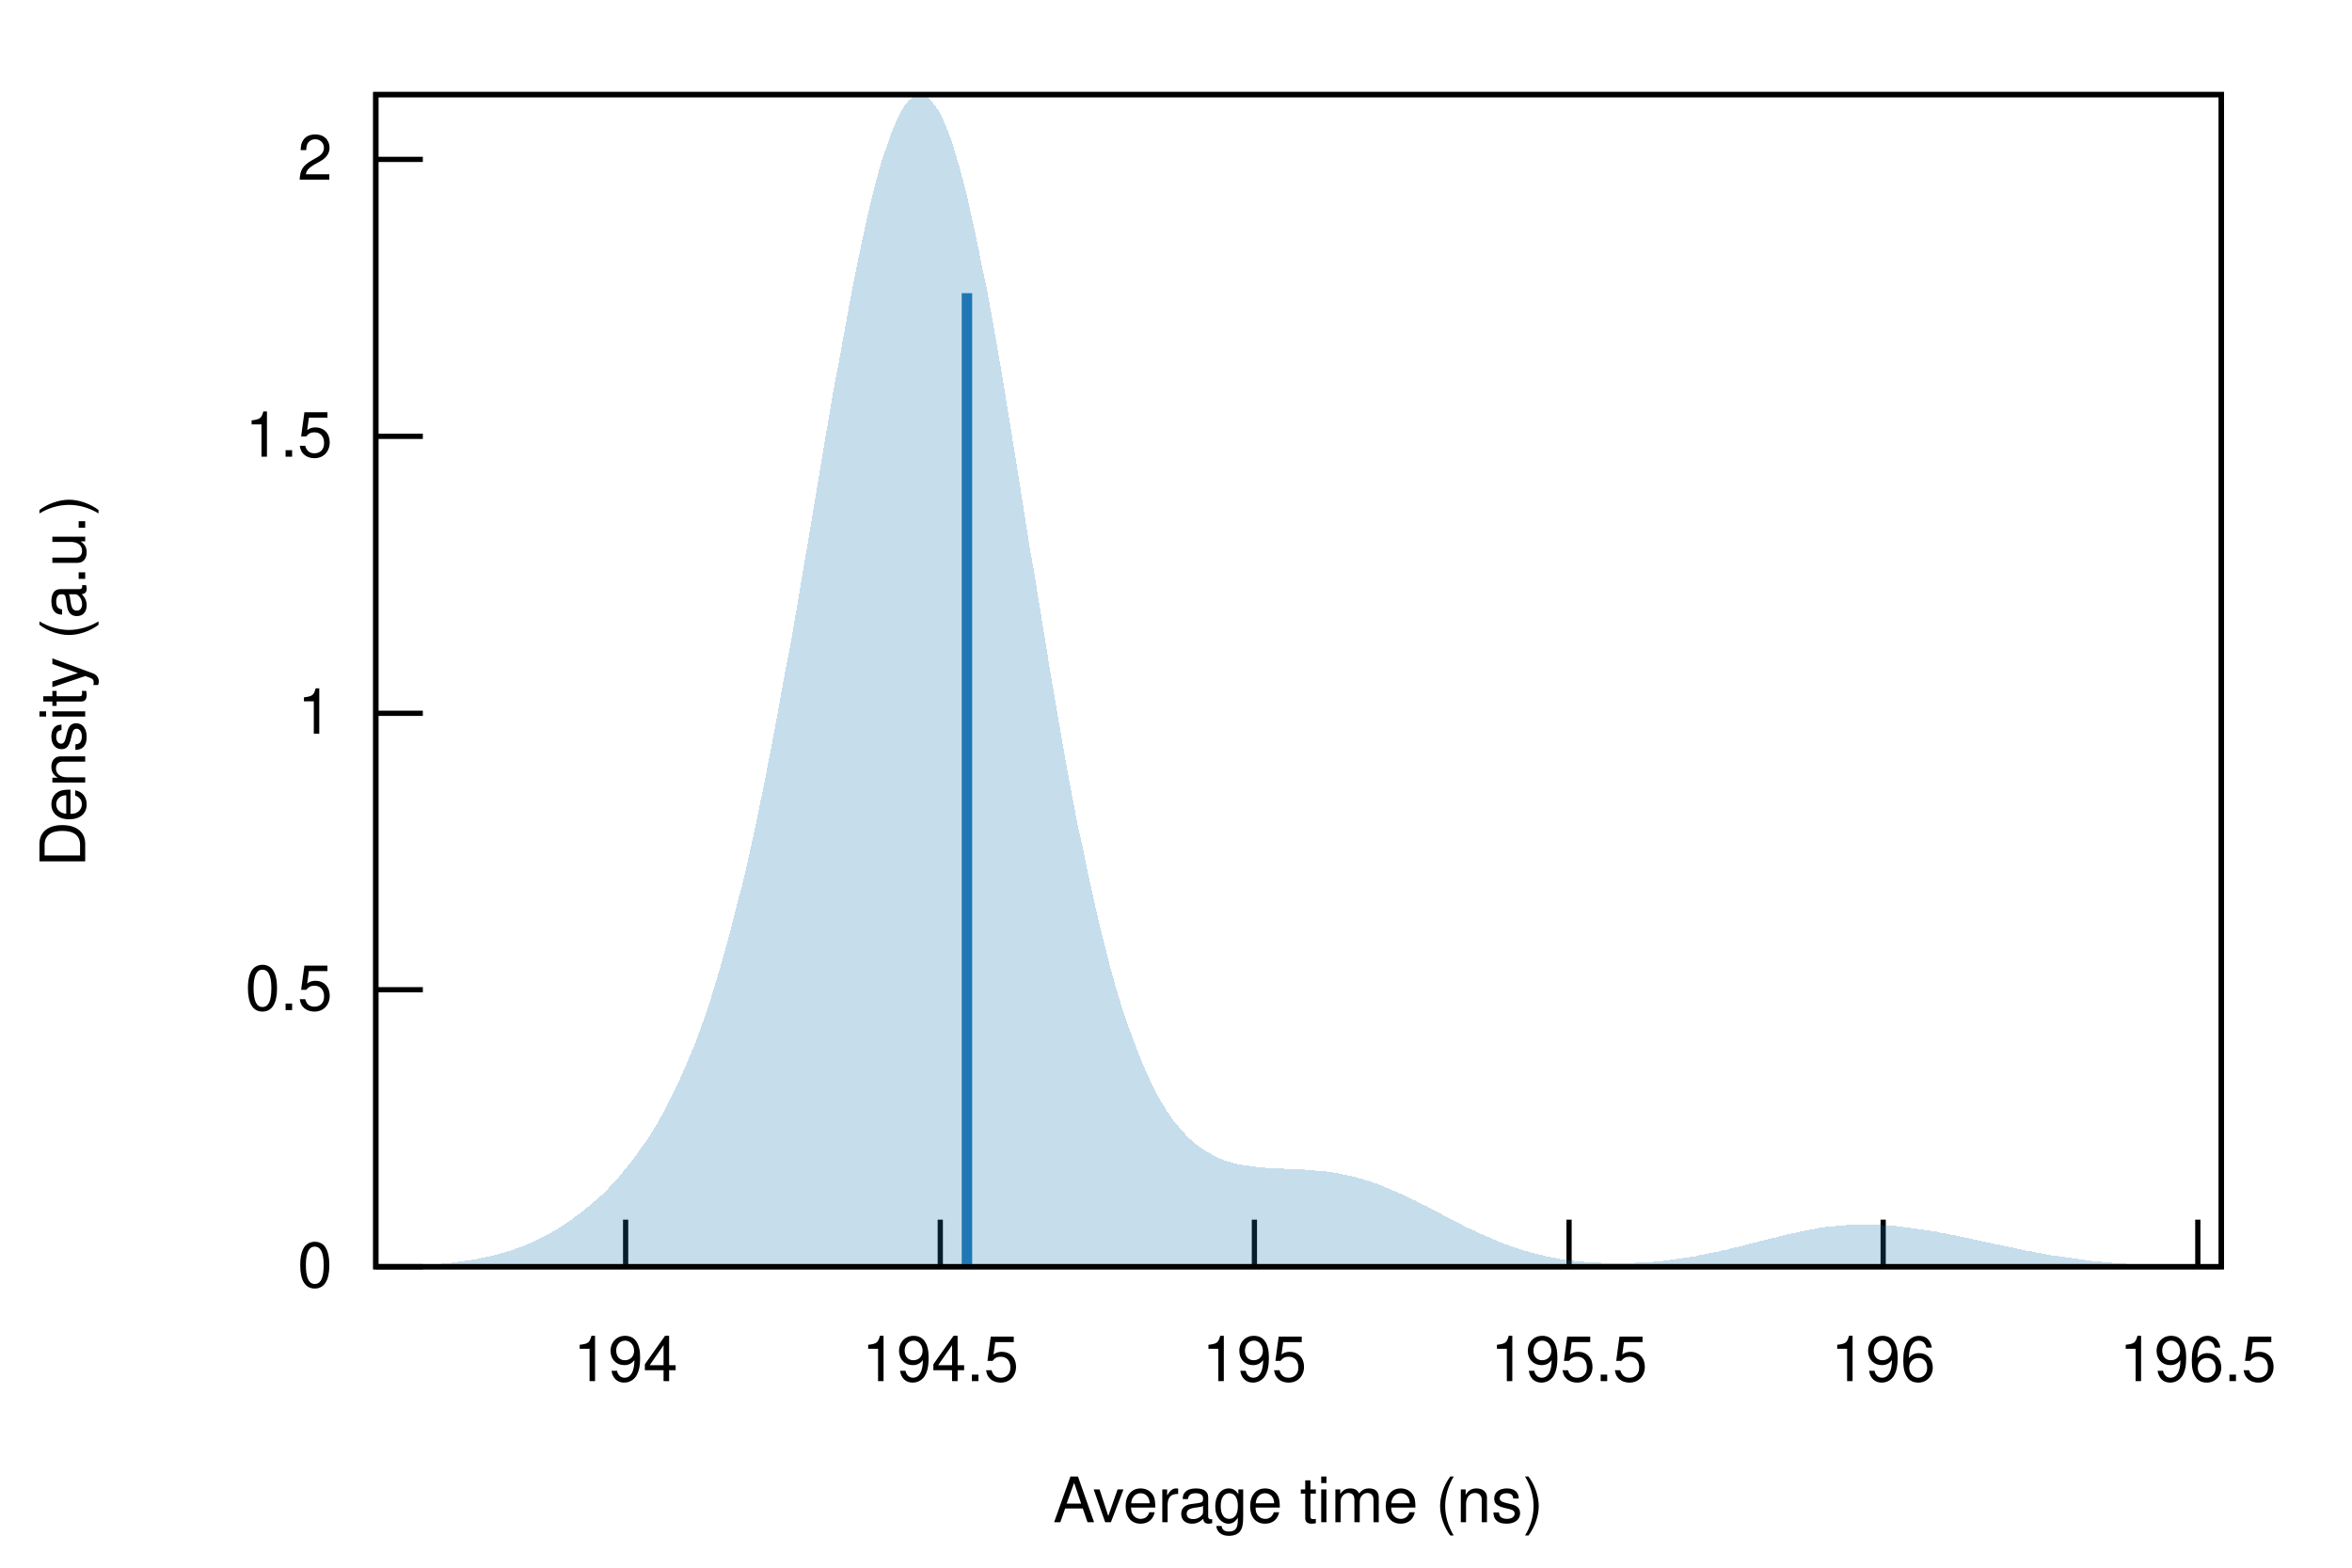
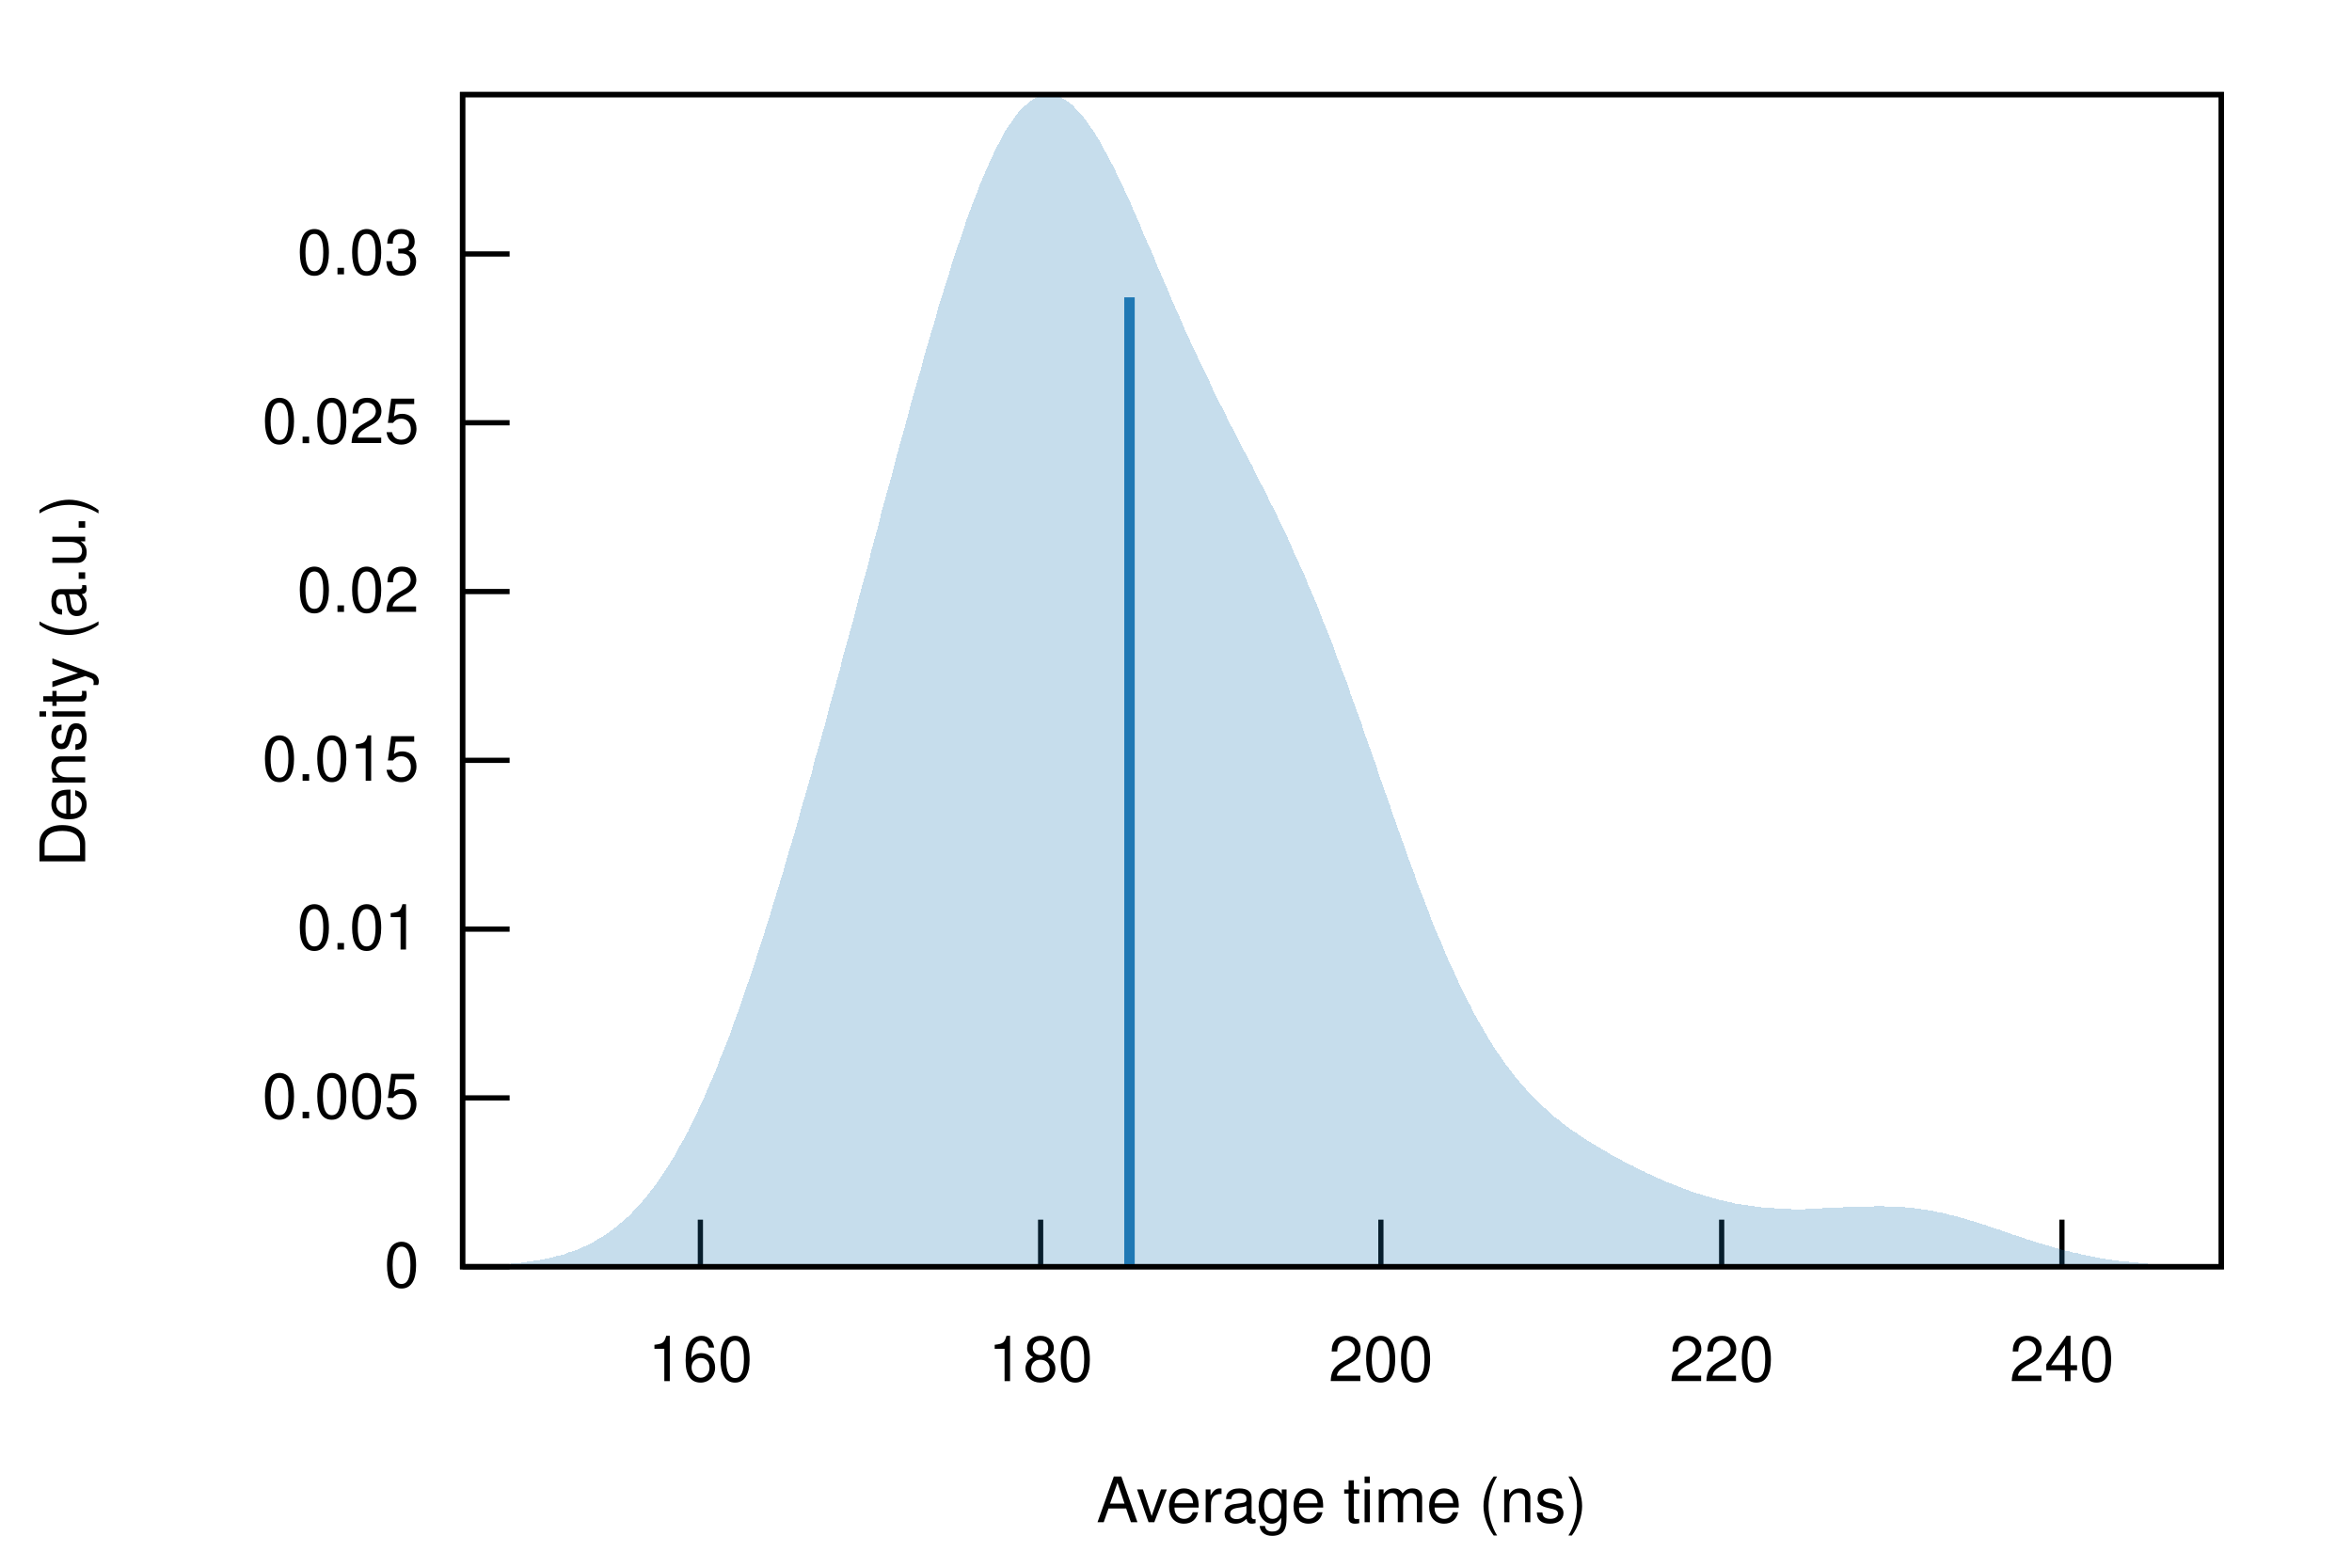
<svg xmlns="http://www.w3.org/2000/svg" xmlns:xlink="http://www.w3.org/1999/xlink" viewBox="0 0 450 300">
  <g id="gnuplot_canvas">
    <rect x="0" y="0" width="450" height="300" fill="none" />
    <defs>
      <circle id="gpDot" r="0.5" stroke-width="0.5" />
      <path id="gpPt0" stroke-width="0.222" stroke="currentColor" d="M-1,0 h2 M0,-1 v2" />
      <path id="gpPt1" stroke-width="0.222" stroke="currentColor" d="M-1,-1 L1,1 M1,-1 L-1,1" />
      <path id="gpPt2" stroke-width="0.222" stroke="currentColor" d="M-1,0 L1,0 M0,-1 L0,1 M-1,-1 L1,1 M-1,1 L1,-1" />
      <rect id="gpPt3" stroke-width="0.222" stroke="currentColor" x="-1" y="-1" width="2" height="2" />
      <rect id="gpPt4" stroke-width="0.222" stroke="currentColor" fill="currentColor" x="-1" y="-1" width="2" height="2" />
      <circle id="gpPt5" stroke-width="0.222" stroke="currentColor" cx="0" cy="0" r="1" />
      <use xlink:href="#gpPt5" id="gpPt6" fill="currentColor" stroke="none" />
      <path id="gpPt7" stroke-width="0.222" stroke="currentColor" d="M0,-1.33 L-1.33,0.67 L1.33,0.67 z" />
      <use xlink:href="#gpPt7" id="gpPt8" fill="currentColor" stroke="none" />
      <use xlink:href="#gpPt7" id="gpPt9" stroke="currentColor" transform="rotate(180)" />
      <use xlink:href="#gpPt9" id="gpPt10" fill="currentColor" stroke="none" />
      <use xlink:href="#gpPt3" id="gpPt11" stroke="currentColor" transform="rotate(45)" />
      <use xlink:href="#gpPt11" id="gpPt12" fill="currentColor" stroke="none" />
      <path id="gpPt13" stroke-width="0.222" stroke="currentColor" d="M0,1.330 L1.265,0.411 L0.782,-1.067 L-0.782,-1.076 L-1.265,0.411 z" />
      <use xlink:href="#gpPt13" id="gpPt14" fill="currentColor" stroke="none" />
      <filter id="textbox" filterUnits="objectBoundingBox" x="0" y="0" height="1" width="1">
        <feFlood flood-color="white" flood-opacity="1" result="bgnd" />
        <feComposite in="SourceGraphic" in2="bgnd" operator="atop" />
      </filter>
      <filter id="greybox" filterUnits="objectBoundingBox" x="0" y="0" height="1" width="1">
        <feFlood flood-color="lightgrey" flood-opacity="1" result="grey" />
        <feComposite in="SourceGraphic" in2="grey" operator="atop" />
      </filter>
    </defs>
    <g fill="none" color="white" stroke="currentColor" stroke-width="1.00" stroke-linecap="butt" stroke-linejoin="miter">
</g>
    <g fill="none" color="black" stroke="currentColor" stroke-width="1.00" stroke-linecap="butt" stroke-linejoin="miter">
-       <path stroke="black" d="M71.9,242.4 L80.9,242.4  " />
-       <g transform="translate(63.6,246.3)" stroke="none" fill="black" font-family="Helvetica" font-size="12.00" text-anchor="end">
+       <path stroke="black" d="M88.5,242.4 L97.5,242.4  " />
+       <g transform="translate(80.2,246.3)" stroke="none" fill="black" font-family="Helvetica" font-size="12.00" text-anchor="end">
        <text>
          <tspan font-family="Helvetica"> 0</tspan>
        </text>
      </g>
    </g>
    <g fill="none" color="black" stroke="currentColor" stroke-width="1.00" stroke-linecap="butt" stroke-linejoin="miter">
-       <path stroke="black" d="M71.9,189.4 L80.9,189.4  " />
-       <g transform="translate(63.6,193.3)" stroke="none" fill="black" font-family="Helvetica" font-size="12.00" text-anchor="end">
+       <path stroke="black" d="M88.5,210.1 L97.5,210.1  " />
+       <g transform="translate(80.2,214.0)" stroke="none" fill="black" font-family="Helvetica" font-size="12.00" text-anchor="end">
        <text>
-           <tspan font-family="Helvetica"> 0.5</tspan>
+           <tspan font-family="Helvetica"> 0.005</tspan>
        </text>
      </g>
    </g>
    <g fill="none" color="black" stroke="currentColor" stroke-width="1.00" stroke-linecap="butt" stroke-linejoin="miter">
-       <path stroke="black" d="M71.9,136.5 L80.9,136.5  " />
-       <g transform="translate(63.6,140.4)" stroke="none" fill="black" font-family="Helvetica" font-size="12.00" text-anchor="end">
+       <path stroke="black" d="M88.5,177.8 L97.5,177.8  " />
+       <g transform="translate(80.2,181.7)" stroke="none" fill="black" font-family="Helvetica" font-size="12.00" text-anchor="end">
        <text>
-           <tspan font-family="Helvetica"> 1</tspan>
+           <tspan font-family="Helvetica"> 0.01</tspan>
        </text>
      </g>
    </g>
    <g fill="none" color="black" stroke="currentColor" stroke-width="1.00" stroke-linecap="butt" stroke-linejoin="miter">
-       <path stroke="black" d="M71.9,83.5 L80.9,83.5  " />
-       <g transform="translate(63.6,87.4)" stroke="none" fill="black" font-family="Helvetica" font-size="12.00" text-anchor="end">
+       <path stroke="black" d="M88.5,145.5 L97.5,145.5  " />
+       <g transform="translate(80.2,149.4)" stroke="none" fill="black" font-family="Helvetica" font-size="12.00" text-anchor="end">
        <text>
-           <tspan font-family="Helvetica"> 1.5</tspan>
+           <tspan font-family="Helvetica"> 0.015</tspan>
        </text>
      </g>
    </g>
    <g fill="none" color="black" stroke="currentColor" stroke-width="1.00" stroke-linecap="butt" stroke-linejoin="miter">
-       <path stroke="black" d="M71.9,30.5 L80.9,30.5  " />
-       <g transform="translate(63.6,34.4)" stroke="none" fill="black" font-family="Helvetica" font-size="12.00" text-anchor="end">
+       <path stroke="black" d="M88.5,113.2 L97.5,113.2  " />
+       <g transform="translate(80.2,117.1)" stroke="none" fill="black" font-family="Helvetica" font-size="12.00" text-anchor="end">
        <text>
-           <tspan font-family="Helvetica"> 2</tspan>
+           <tspan font-family="Helvetica"> 0.02</tspan>
        </text>
      </g>
    </g>
    <g fill="none" color="black" stroke="currentColor" stroke-width="1.00" stroke-linecap="butt" stroke-linejoin="miter">
-       <path stroke="black" d="M119.7,242.4 L119.7,233.4  " />
-       <g transform="translate(119.7,264.3)" stroke="none" fill="black" font-family="Helvetica" font-size="12.00" text-anchor="middle">
+       <path stroke="black" d="M88.5,80.9 L97.5,80.9  " />
+       <g transform="translate(80.2,84.8)" stroke="none" fill="black" font-family="Helvetica" font-size="12.00" text-anchor="end">
        <text>
-           <tspan font-family="Helvetica"> 194</tspan>
+           <tspan font-family="Helvetica"> 0.025</tspan>
        </text>
      </g>
    </g>
    <g fill="none" color="black" stroke="currentColor" stroke-width="1.00" stroke-linecap="butt" stroke-linejoin="miter">
-       <path stroke="black" d="M179.9,242.4 L179.9,233.4  " />
-       <g transform="translate(179.9,264.3)" stroke="none" fill="black" font-family="Helvetica" font-size="12.00" text-anchor="middle">
+       <path stroke="black" d="M88.5,48.6 L97.5,48.6  " />
+       <g transform="translate(80.2,52.5)" stroke="none" fill="black" font-family="Helvetica" font-size="12.00" text-anchor="end">
        <text>
-           <tspan font-family="Helvetica"> 194.5</tspan>
+           <tspan font-family="Helvetica"> 0.03</tspan>
        </text>
      </g>
    </g>
    <g fill="none" color="black" stroke="currentColor" stroke-width="1.00" stroke-linecap="butt" stroke-linejoin="miter">
-       <path stroke="black" d="M240.0,242.4 L240.0,233.4  " />
-       <g transform="translate(240.0,264.3)" stroke="none" fill="black" font-family="Helvetica" font-size="12.00" text-anchor="middle">
+       <path stroke="black" d="M134.0,242.4 L134.0,233.4  " />
+       <g transform="translate(134.0,264.3)" stroke="none" fill="black" font-family="Helvetica" font-size="12.00" text-anchor="middle">
        <text>
-           <tspan font-family="Helvetica"> 195</tspan>
+           <tspan font-family="Helvetica"> 160</tspan>
        </text>
      </g>
    </g>
    <g fill="none" color="black" stroke="currentColor" stroke-width="1.00" stroke-linecap="butt" stroke-linejoin="miter">
-       <path stroke="black" d="M300.2,242.4 L300.2,233.4  " />
-       <g transform="translate(300.2,264.3)" stroke="none" fill="black" font-family="Helvetica" font-size="12.00" text-anchor="middle">
+       <path stroke="black" d="M199.1,242.4 L199.1,233.4  " />
+       <g transform="translate(199.1,264.3)" stroke="none" fill="black" font-family="Helvetica" font-size="12.00" text-anchor="middle">
        <text>
-           <tspan font-family="Helvetica"> 195.5</tspan>
+           <tspan font-family="Helvetica"> 180</tspan>
        </text>
      </g>
    </g>
    <g fill="none" color="black" stroke="currentColor" stroke-width="1.00" stroke-linecap="butt" stroke-linejoin="miter">
-       <path stroke="black" d="M360.3,242.4 L360.3,233.4  " />
-       <g transform="translate(360.3,264.3)" stroke="none" fill="black" font-family="Helvetica" font-size="12.00" text-anchor="middle">
+       <path stroke="black" d="M264.2,242.4 L264.2,233.4  " />
+       <g transform="translate(264.2,264.3)" stroke="none" fill="black" font-family="Helvetica" font-size="12.00" text-anchor="middle">
        <text>
-           <tspan font-family="Helvetica"> 196</tspan>
+           <tspan font-family="Helvetica"> 200</tspan>
        </text>
      </g>
    </g>
    <g fill="none" color="black" stroke="currentColor" stroke-width="1.00" stroke-linecap="butt" stroke-linejoin="miter">
-       <path stroke="black" d="M420.5,242.4 L420.5,233.4  " />
-       <g transform="translate(420.5,264.3)" stroke="none" fill="black" font-family="Helvetica" font-size="12.00" text-anchor="middle">
+       <path stroke="black" d="M329.4,242.4 L329.4,233.4  " />
+       <g transform="translate(329.4,264.3)" stroke="none" fill="black" font-family="Helvetica" font-size="12.00" text-anchor="middle">
        <text>
-           <tspan font-family="Helvetica"> 196.5</tspan>
+           <tspan font-family="Helvetica"> 220</tspan>
+         </text>
+       </g>
+     </g>
+     <g fill="none" color="black" stroke="currentColor" stroke-width="1.00" stroke-linecap="butt" stroke-linejoin="miter">
+       <path stroke="black" d="M394.5,242.4 L394.5,233.4  " />
+       <g transform="translate(394.5,264.3)" stroke="none" fill="black" font-family="Helvetica" font-size="12.00" text-anchor="middle">
+         <text>
+           <tspan font-family="Helvetica"> 240</tspan>
        </text>
      </g>
    </g>
    <g fill="none" color="black" stroke="currentColor" stroke-width="1.00" stroke-linecap="butt" stroke-linejoin="miter">
</g>
    <g fill="none" color="black" stroke="currentColor" stroke-width="1.00" stroke-linecap="butt" stroke-linejoin="miter">
-       <path stroke="black" d="M71.9,18.1 L71.9,242.4 L425.0,242.4 L425.0,18.1 L71.9,18.1 Z  " />
+       <path stroke="black" d="M88.5,18.1 L88.5,242.4 L425.0,242.4 L425.0,18.1 L88.5,18.1 Z  " />
    </g>
    <g fill="none" color="black" stroke="currentColor" stroke-width="1.00" stroke-linecap="butt" stroke-linejoin="miter">
      <g transform="translate(16.3,130.3) rotate(270)" stroke="none" fill="black" font-family="Helvetica" font-size="12.00" text-anchor="middle">
        <text>
          <tspan font-family="Helvetica">Density (a.u.)</tspan>
        </text>
      </g>
    </g>
    <g fill="none" color="black" stroke="currentColor" stroke-width="1.00" stroke-linecap="butt" stroke-linejoin="miter">
-       <g transform="translate(248.4,291.3)" stroke="none" fill="black" font-family="Helvetica" font-size="12.00" text-anchor="middle">
+       <g transform="translate(256.7,291.3)" stroke="none" fill="black" font-family="Helvetica" font-size="12.00" text-anchor="middle">
        <text>
          <tspan font-family="Helvetica">Average time (ns)</tspan>
        </text>
      </g>
    </g>
    <g fill="none" color="black" stroke="currentColor" stroke-width="1.00" stroke-linecap="butt" stroke-linejoin="miter">
</g>
    <g id="gnuplot_plot_1">
      <g fill="none" color="black" stroke="currentColor" stroke-width="1.00" stroke-linecap="butt" stroke-linejoin="miter">
        <g stroke="none" shape-rendering="crispEdges">
-           <polygon fill="rgb( 31, 120, 180)" fill-opacity="0.25" points="71.9,242.3 72.6,242.3 73.3,242.3 74.0,242.3 74.7,242.3 75.4,242.3 76.1,242.2 76.9,242.2 77.6,242.2 78.3,242.2 79.0,242.1 79.7,242.1 80.4,242.1 81.1,242.0 81.8,242.0 82.5,242.0 83.2,241.9 83.9,241.9 84.6,241.8 85.3,241.7 86.1,241.7 86.8,241.6 87.5,241.5 88.2,241.4 88.9,241.3 89.6,241.2 90.3,241.1 91.0,241.0 91.7,240.8 92.4,240.7 93.1,240.5 93.8,240.4 94.5,240.2 95.3,240.0 96.0,239.8 96.7,239.6 97.4,239.4 98.1,239.2 98.8,238.9 99.5,238.7 100.2,238.4 100.9,238.1 101.6,237.8 102.3,237.5 103.0,237.1 103.7,236.8 104.5,236.4 105.2,236.0 105.9,235.6 106.6,235.2 107.3,234.8 108.0,234.3 108.7,233.8 109.4,233.4 110.1,232.8 110.8,232.3 111.5,231.8 112.2,231.2 112.9,230.6 113.6,230.0 114.4,229.3 115.1,228.7 115.8,228.0 116.5,227.3 117.2,226.5 117.9,225.8 118.6,225.0 119.3,224.1 120.0,223.3 120.7,222.4 121.4,221.5 122.1,220.5 122.8,219.5 123.6,218.4 124.3,217.4 125.0,216.2 125.7,215.1 126.4,213.8 127.1,212.6 127.8,211.2 128.5,209.8 129.2,208.4 129.9,206.9 130.6,205.3 131.3,203.7 132.0,202.0 132.8,200.2 133.5,198.3 134.2,196.4 134.9,194.4 135.6,192.3 136.3,190.1 137.0,187.8 137.7,185.5 138.4,183.0 139.1,180.5 139.8,177.9 140.5,175.1 141.2,172.3 142.0,169.4 142.7,166.4 143.4,163.3 144.1,160.1 144.8,156.8 145.5,153.4 146.2,150.0 146.9,146.4 147.6,142.8 148.3,139.1 149.0,135.3 149.7,131.4 150.4,127.5 151.2,123.5 151.9,119.5 152.6,115.4 153.3,111.3 154.0,107.1 154.7,103.0 155.4,98.8 156.1,94.6 156.8,90.4 157.5,86.2 158.2,82.1 158.9,78.0 159.6,73.9 160.4,69.9 161.1,65.9 161.8,62.1 162.5,58.3 163.2,54.6 163.9,51.1 164.6,47.7 165.3,44.4 166.0,41.2 166.7,38.3 167.4,35.5 168.1,32.8 168.8,30.4 169.6,28.2 170.3,26.1 171.0,24.3 171.7,22.7 172.4,21.3 173.1,20.2 173.8,19.3 174.5,18.7 175.2,18.3 175.9,18.1 176.6,18.2 177.3,18.5 178.0,19.1 178.7,20.0 179.5,21.0 180.2,22.4 180.9,23.9 181.6,25.7 182.3,27.7 183.0,30.0 183.7,32.4 184.4,35.1 185.1,37.9 185.8,41.0 186.5,44.2 187.2,47.5 187.9,51.1 188.7,54.7 189.4,58.5 190.1,62.4 190.8,66.4 191.5,70.5 192.2,74.7 192.9,79.0 193.6,83.3 194.3,87.6 195.0,92.0 195.7,96.4 196.4,100.9 197.1,105.3 197.9,109.7 198.6,114.1 199.3,118.4 200.0,122.7 200.7,127.0 201.4,131.2 202.1,135.3 202.8,139.4 203.5,143.4 204.2,147.3 204.9,151.1 205.6,154.8 206.3,158.4 207.1,161.9 207.8,165.4 208.5,168.7 209.2,171.8 209.9,174.9 210.6,177.9 211.3,180.7 212.0,183.5 212.7,186.1 213.4,188.6 214.1,191.0 214.8,193.2 215.5,195.4 216.3,197.5 217.0,199.4 217.7,201.3 218.4,203.0 219.1,204.7 219.8,206.2 220.5,207.7 221.2,209.1 221.9,210.4 222.6,211.5 223.3,212.7 224.0,213.7 224.7,214.7 225.5,215.6 226.2,216.4 226.9,217.2 227.6,217.9 228.3,218.5 229.0,219.1 229.7,219.6 230.4,220.1 231.1,220.5 231.8,220.9 232.5,221.3 233.2,221.6 233.9,221.9 234.7,222.2 235.4,222.4 236.1,222.6 236.8,222.8 237.5,222.9 238.2,223.0 238.9,223.1 239.6,223.2 240.3,223.3 241.0,223.4 241.7,223.4 242.4,223.5 243.1,223.5 243.9,223.6 244.6,223.6 245.3,223.6 246.0,223.7 246.7,223.7 247.4,223.7 248.1,223.8 248.8,223.8 249.5,223.8 250.2,223.9 250.9,223.9 251.6,224.0 252.3,224.1 253.0,224.1 253.8,224.2 254.5,224.3 255.2,224.4 255.9,224.5 256.6,224.7 257.3,224.8 258.0,225.0 258.7,225.1 259.4,225.3 260.1,225.5 260.8,225.7 261.5,225.9 262.2,226.1 263.0,226.4 263.7,226.6 264.4,226.9 265.1,227.2 265.8,227.5 266.5,227.8 267.2,228.1 267.9,228.4 268.6,228.7 269.3,229.1 270.0,229.4 270.7,229.7 271.4,230.1 272.2,230.5 272.9,230.8 273.6,231.2 274.3,231.6 275.0,231.9 275.7,232.3 276.4,232.7 277.1,233.1 277.8,233.4 278.5,233.8 279.2,234.1 279.9,234.5 280.6,234.9 281.4,235.2 282.1,235.5 282.8,235.9 283.5,236.2 284.2,236.5 284.9,236.8 285.6,237.1 286.3,237.4 287.0,237.7 287.7,238.0 288.4,238.2 289.1,238.5 289.8,238.7 290.6,239.0 291.3,239.2 292.0,239.4 292.7,239.6 293.4,239.8 294.1,240.0 294.8,240.1 295.5,240.3 296.2,240.5 296.9,240.6 297.6,240.7 298.3,240.9 299.0,241.0 299.8,241.1 300.5,241.2 301.2,241.3 301.9,241.3 302.6,241.4 303.3,241.5 304.0,241.5 304.7,241.6 305.4,241.6 306.1,241.6 306.8,241.7 307.5,241.7 308.2,241.7 309.0,241.7 309.7,241.7 310.4,241.7 311.1,241.7 311.8,241.7 312.5,241.7 313.2,241.6 313.9,241.6 314.6,241.6 315.3,241.5 316.0,241.5 316.7,241.4 317.4,241.3 318.2,241.3 318.9,241.2 319.6,241.1 320.3,241.0 321.0,240.9 321.7,240.8 322.4,240.7 323.1,240.6 323.8,240.5 324.5,240.4 325.2,240.2 325.9,240.1 326.6,239.9 327.3,239.8 328.1,239.6 328.8,239.5 329.5,239.3 330.2,239.2 330.9,239.0 331.6,238.8 332.3,238.7 333.0,238.5 333.7,238.3 334.4,238.1 335.1,237.9 335.8,237.8 336.5,237.6 337.3,237.4 338.0,237.2 338.7,237.0 339.4,236.9 340.1,236.7 340.8,236.5 341.5,236.3 342.2,236.2 342.9,236.0 343.6,235.9 344.3,235.7 345.0,235.6 345.7,235.4 346.5,235.3 347.2,235.2 347.9,235.0 348.6,234.9 349.3,234.8 350.0,234.7 350.7,234.7 351.4,234.6 352.1,234.5 352.8,234.5 353.5,234.4 354.2,234.4 354.9,234.4 355.7,234.3 356.4,234.3 357.1,234.3 357.8,234.3 358.5,234.4 359.2,234.4 359.9,234.4 360.6,234.5 361.3,234.5 362.0,234.6 362.7,234.6 363.4,234.7 364.1,234.8 364.9,234.9 365.6,235.0 366.3,235.0 367.0,235.2 367.7,235.3 368.4,235.4 369.1,235.5 369.8,235.6 370.5,235.7 371.2,235.9 371.9,236.0 372.6,236.1 373.3,236.3 374.1,236.4 374.8,236.6 375.5,236.7 376.2,236.9 376.9,237.0 377.6,237.2 378.3,237.3 379.0,237.5 379.7,237.6 380.4,237.8 381.1,237.9 381.8,238.1 382.5,238.2 383.3,238.4 384.0,238.5 384.7,238.7 385.4,238.8 386.1,239.0 386.8,239.1 387.5,239.3 388.2,239.4 388.9,239.5 389.6,239.7 390.3,239.8 391.0,239.9 391.7,240.1 392.4,240.2 393.2,240.3 393.9,240.4 394.6,240.5 395.3,240.6 396.0,240.7 396.7,240.8 397.4,240.9 398.1,241.0 398.8,241.1 399.5,241.2 400.2,241.3 400.9,241.3 401.6,241.4 402.4,241.5 403.1,241.6 403.8,241.6 404.5,241.7 405.2,241.7 405.9,241.8 406.6,241.8 407.3,241.9 408.0,241.9 408.7,242.0 409.4,242.0 410.1,242.0 410.8,242.1 411.6,242.1 412.3,242.1 413.0,242.1 413.7,242.2 414.4,242.2 415.1,242.2 415.8,242.2 416.5,242.2 417.2,242.3 417.9,242.3 418.6,242.3 419.3,242.3 420.0,242.3 420.8,242.3 421.5,242.3 422.2,242.3 422.9,242.3 423.6,242.4 424.3,242.4 425.0,242.4 425.0,242.4 424.3,242.4 423.6,242.4 422.9,242.4 422.2,242.4 421.5,242.4 420.8,242.4 420.0,242.4 419.3,242.4 418.6,242.4 417.9,242.4 417.2,242.4 416.5,242.4 415.8,242.4 415.1,242.4 414.4,242.4 413.7,242.4 413.0,242.4 412.3,242.4 411.6,242.4 410.8,242.4 410.1,242.4 409.4,242.4 408.7,242.4 408.0,242.4 407.3,242.4 406.6,242.4 405.9,242.4 405.2,242.4 404.5,242.4 403.8,242.4 403.1,242.4 402.4,242.4 401.6,242.4 400.9,242.4 400.2,242.4 399.5,242.4 398.8,242.4 398.1,242.4 397.4,242.4 396.7,242.4 396.0,242.4 395.3,242.4 394.6,242.4 393.9,242.4 393.2,242.4 392.4,242.4 391.7,242.4 391.0,242.4 390.3,242.4 389.6,242.4 388.9,242.4 388.2,242.4 387.5,242.4 386.8,242.4 386.1,242.4 385.4,242.4 384.7,242.4 384.0,242.4 383.3,242.4 382.5,242.4 381.8,242.4 381.1,242.4 380.4,242.4 379.7,242.4 379.0,242.4 378.3,242.4 377.6,242.4 376.9,242.4 376.2,242.4 375.5,242.4 374.8,242.4 374.1,242.4 373.3,242.4 372.6,242.4 371.9,242.4 371.2,242.4 370.5,242.4 369.8,242.4 369.1,242.4 368.4,242.4 367.7,242.4 367.0,242.4 366.3,242.4 365.6,242.4 364.9,242.4 364.1,242.4 363.4,242.4 362.7,242.4 362.0,242.4 361.3,242.4 360.6,242.4 359.9,242.4 359.2,242.4 358.5,242.4 357.8,242.4 357.1,242.4 356.4,242.4 355.7,242.4 354.9,242.4 354.2,242.4 353.5,242.4 352.8,242.4 352.1,242.4 351.4,242.4 350.7,242.4 350.0,242.4 349.3,242.4 348.6,242.4 347.9,242.4 347.2,242.4 346.5,242.4 345.7,242.4 345.0,242.4 344.3,242.4 343.6,242.4 342.9,242.4 342.2,242.4 341.5,242.4 340.8,242.4 340.1,242.4 339.4,242.4 338.7,242.4 338.0,242.4 337.3,242.4 336.5,242.4 335.8,242.4 335.1,242.4 334.4,242.4 333.7,242.4 333.0,242.4 332.3,242.4 331.6,242.4 330.9,242.4 330.2,242.4 329.5,242.4 328.8,242.4 328.1,242.4 327.3,242.4 326.6,242.4 325.9,242.4 325.2,242.4 324.5,242.4 323.8,242.4 323.1,242.4 322.4,242.4 321.7,242.4 321.0,242.4 320.3,242.4 319.6,242.4 318.9,242.4 318.2,242.4 317.4,242.4 316.7,242.4 316.0,242.4 315.3,242.4 314.6,242.4 313.9,242.4 313.2,242.4 312.5,242.4 311.8,242.4 311.1,242.4 310.4,242.4 309.7,242.4 309.0,242.4 308.2,242.4 307.5,242.4 306.8,242.4 306.1,242.4 305.4,242.4 304.7,242.4 304.0,242.4 303.3,242.4 302.6,242.4 301.9,242.4 301.2,242.4 300.5,242.4 299.8,242.4 299.0,242.4 298.3,242.4 297.6,242.4 296.9,242.4 296.2,242.4 295.5,242.4 294.8,242.4 294.1,242.4 293.4,242.4 292.7,242.4 292.0,242.4 291.3,242.4 290.6,242.4 289.8,242.4 289.1,242.4 288.4,242.4 287.7,242.4 287.0,242.4 286.3,242.4 285.6,242.4 284.9,242.4 284.2,242.4 283.5,242.4 282.8,242.4 282.1,242.4 281.4,242.4 280.6,242.4 279.9,242.4 279.2,242.4 278.5,242.4 277.8,242.4 277.1,242.4 276.4,242.4 275.7,242.4 275.0,242.4 274.3,242.4 273.6,242.4 272.9,242.4 272.2,242.4 271.4,242.4 270.7,242.4 270.0,242.4 269.3,242.4 268.6,242.4 267.9,242.4 267.2,242.4 266.5,242.4 265.8,242.4 265.1,242.4 264.4,242.4 263.7,242.4 263.0,242.4 262.2,242.4 261.5,242.4 260.8,242.4 260.1,242.4 259.4,242.4 258.7,242.4 258.0,242.4 257.3,242.4 256.6,242.4 255.9,242.4 255.2,242.4 254.5,242.4 253.8,242.4 253.0,242.4 252.3,242.4 251.6,242.4 250.9,242.4 250.2,242.4 249.5,242.4 248.8,242.4 248.1,242.4 247.4,242.4 246.7,242.4 246.0,242.4 245.3,242.4 244.6,242.4 243.9,242.4 243.1,242.4 242.4,242.4 241.7,242.4 241.0,242.4 240.3,242.4 239.6,242.4 238.9,242.4 238.2,242.4 237.5,242.4 236.8,242.4 236.1,242.4 235.4,242.4 234.7,242.4 233.9,242.4 233.2,242.4 232.5,242.4 231.8,242.4 231.1,242.4 230.4,242.4 229.7,242.4 229.0,242.4 228.3,242.4 227.6,242.4 226.9,242.4 226.2,242.4 225.5,242.4 224.7,242.4 224.0,242.4 223.3,242.4 222.6,242.4 221.9,242.4 221.2,242.4 220.5,242.4 219.8,242.4 219.1,242.4 218.4,242.4 217.7,242.4 217.0,242.4 216.3,242.4 215.5,242.4 214.8,242.4 214.1,242.4 213.4,242.4 212.7,242.4 212.0,242.4 211.3,242.4 210.6,242.4 209.9,242.4 209.2,242.4 208.5,242.4 207.8,242.4 207.1,242.4 206.3,242.4 205.6,242.4 204.9,242.4 204.2,242.4 203.5,242.4 202.8,242.4 202.1,242.4 201.4,242.4 200.7,242.4 200.0,242.4 199.3,242.4 198.6,242.4 197.9,242.4 197.1,242.4 196.4,242.4 195.7,242.4 195.0,242.4 194.3,242.4 193.6,242.4 192.9,242.4 192.2,242.4 191.5,242.4 190.8,242.4 190.1,242.4 189.4,242.4 188.7,242.4 187.9,242.4 187.2,242.4 186.5,242.4 185.8,242.4 185.1,242.4 184.4,242.4 183.7,242.4 183.0,242.4 182.3,242.4 181.6,242.4 180.9,242.4 180.2,242.4 179.5,242.4 178.7,242.4 178.0,242.4 177.3,242.4 176.6,242.4 175.9,242.4 175.2,242.4 174.5,242.4 173.8,242.4 173.1,242.4 172.4,242.4 171.7,242.4 171.0,242.4 170.3,242.4 169.6,242.4 168.8,242.4 168.1,242.4 167.4,242.4 166.7,242.4 166.0,242.4 165.3,242.4 164.6,242.4 163.9,242.4 163.2,242.4 162.5,242.4 161.8,242.4 161.1,242.4 160.4,242.4 159.6,242.4 158.9,242.4 158.2,242.4 157.5,242.4 156.8,242.4 156.1,242.4 155.4,242.4 154.7,242.4 154.0,242.4 153.3,242.4 152.6,242.4 151.9,242.4 151.2,242.4 150.4,242.4 149.7,242.4 149.0,242.4 148.3,242.4 147.6,242.4 146.9,242.4 146.2,242.4 145.5,242.4 144.8,242.4 144.1,242.4 143.4,242.4 142.7,242.4 142.0,242.4 141.2,242.4 140.5,242.4 139.8,242.4 139.1,242.4 138.4,242.4 137.7,242.4 137.0,242.4 136.3,242.4 135.6,242.4 134.9,242.4 134.2,242.4 133.5,242.4 132.8,242.4 132.0,242.4 131.3,242.4 130.6,242.4 129.9,242.4 129.2,242.4 128.5,242.4 127.8,242.4 127.1,242.4 126.4,242.4 125.7,242.4 125.0,242.4 124.3,242.4 123.6,242.4 122.8,242.4 122.1,242.4 121.4,242.4 120.7,242.4 120.0,242.4 119.3,242.4 118.6,242.4 117.9,242.4 117.2,242.4 116.5,242.4 115.8,242.4 115.1,242.4 114.4,242.4 113.6,242.4 112.9,242.4 112.2,242.4 111.5,242.4 110.8,242.4 110.1,242.4 109.4,242.4 108.7,242.4 108.0,242.4 107.3,242.4 106.6,242.4 105.9,242.4 105.2,242.4 104.5,242.4 103.7,242.4 103.0,242.4 102.3,242.4 101.6,242.4 100.9,242.4 100.2,242.4 99.5,242.4 98.8,242.4 98.1,242.4 97.4,242.4 96.7,242.4 96.0,242.4 95.3,242.4 94.5,242.4 93.8,242.4 93.1,242.4 92.4,242.4 91.7,242.4 91.0,242.4 90.3,242.4 89.6,242.4 88.9,242.4 88.2,242.4 87.5,242.4 86.8,242.4 86.1,242.4 85.3,242.4 84.6,242.4 83.9,242.4 83.2,242.4 82.5,242.4 81.8,242.4 81.1,242.4 80.4,242.4 79.7,242.4 79.0,242.4 78.3,242.4 77.6,242.4 76.9,242.4 76.1,242.4 75.4,242.4 74.7,242.4 74.0,242.4 73.3,242.4 72.6,242.4 71.9,242.4 " />
+           <polygon fill="rgb( 31, 120, 180)" fill-opacity="0.25" points="88.5,242.3 89.2,242.3 89.8,242.2 90.5,242.2 91.2,242.2 91.9,242.2 92.5,242.2 93.2,242.1 93.9,242.1 94.6,242.1 95.2,242.0 95.9,242.0 96.6,241.9 97.3,241.9 97.9,241.8 98.6,241.7 99.3,241.7 100.0,241.6 100.6,241.5 101.3,241.4 102.0,241.3 102.7,241.2 103.3,241.1 104.0,241.0 104.7,240.8 105.4,240.7 106.0,240.5 106.7,240.3 107.4,240.2 108.1,240.0 108.7,239.7 109.4,239.5 110.1,239.3 110.8,239.0 111.4,238.7 112.1,238.4 112.8,238.1 113.5,237.7 114.1,237.3 114.8,236.9 115.5,236.5 116.1,236.1 116.8,235.6 117.5,235.1 118.2,234.5 118.8,234.0 119.5,233.4 120.2,232.8 120.9,232.1 121.5,231.4 122.2,230.7 122.9,229.9 123.6,229.1 124.2,228.3 124.9,227.4 125.6,226.5 126.3,225.5 126.9,224.5 127.6,223.5 128.3,222.4 129.0,221.3 129.6,220.1 130.3,218.9 131.0,217.7 131.7,216.4 132.3,215.0 133.0,213.7 133.7,212.2 134.4,210.8 135.0,209.3 135.7,207.7 136.4,206.1 137.1,204.5 137.7,202.8 138.4,201.1 139.1,199.4 139.8,197.6 140.4,195.8 141.1,193.9 141.8,192.0 142.4,190.1 143.1,188.1 143.8,186.1 144.5,184.0 145.1,182.0 145.8,179.9 146.5,177.7 147.2,175.6 147.8,173.4 148.5,171.2 149.2,168.9 149.9,166.7 150.5,164.4 151.2,162.1 151.9,159.8 152.6,157.4 153.2,155.1 153.9,152.7 154.6,150.3 155.3,147.9 155.9,145.4 156.6,143.0 157.3,140.5 158.0,138.1 158.6,135.6 159.3,133.1 160.0,130.6 160.7,128.1 161.3,125.6 162.0,123.1 162.7,120.6 163.4,118.1 164.0,115.6 164.7,113.0 165.4,110.5 166.1,108.0 166.7,105.4 167.4,102.9 168.1,100.4 168.7,97.8 169.4,95.3 170.1,92.8 170.8,90.3 171.4,87.8 172.1,85.3 172.8,82.8 173.5,80.3 174.1,77.9 174.8,75.4 175.5,73.0 176.2,70.6 176.8,68.2 177.5,65.9 178.2,63.5 178.9,61.2 179.5,58.9 180.2,56.7 180.9,54.5 181.6,52.3 182.2,50.2 182.9,48.1 183.6,46.1 184.3,44.1 184.9,42.1 185.6,40.3 186.3,38.4 187.0,36.7 187.6,35.0 188.3,33.4 189.0,31.8 189.7,30.3 190.3,28.9 191.0,27.6 191.7,26.3 192.3,25.1 193.0,24.1 193.7,23.1 194.4,22.1 195.0,21.3 195.7,20.6 196.4,20.0 197.1,19.4 197.7,19.0 198.4,18.6 199.1,18.3 199.8,18.2 200.4,18.1 201.1,18.1 201.8,18.2 202.5,18.4 203.1,18.7 203.8,19.1 204.5,19.6 205.2,20.1 205.8,20.8 206.5,21.5 207.2,22.3 207.9,23.2 208.5,24.1 209.2,25.1 209.9,26.2 210.6,27.3 211.2,28.5 211.9,29.8 212.6,31.1 213.3,32.4 213.9,33.8 214.6,35.2 215.3,36.7 216.0,38.1 216.6,39.6 217.3,41.2 218.0,42.7 218.6,44.3 219.3,45.9 220.0,47.4 220.7,49.0 221.3,50.6 222.0,52.2 222.7,53.8 223.4,55.4 224.0,56.9 224.7,58.5 225.4,60.0 226.1,61.6 226.7,63.1 227.4,64.6 228.1,66.1 228.8,67.5 229.4,69.0 230.1,70.4 230.8,71.8 231.5,73.2 232.1,74.6 232.8,76.0 233.5,77.4 234.2,78.7 234.8,80.0 235.5,81.4 236.2,82.7 236.9,84.0 237.5,85.3 238.2,86.6 238.9,87.9 239.6,89.2 240.2,90.5 240.9,91.9 241.6,93.2 242.3,94.5 242.9,95.9 243.6,97.2 244.3,98.6 244.9,100.0 245.6,101.4 246.3,102.8 247.0,104.3 247.6,105.8 248.3,107.3 249.0,108.8 249.7,110.3 250.3,111.9 251.0,113.5 251.7,115.1 252.4,116.8 253.0,118.5 253.7,120.2 254.4,121.9 255.1,123.7 255.7,125.5 256.4,127.3 257.1,129.1 257.8,130.9 258.4,132.8 259.1,134.7 259.8,136.6 260.5,138.5 261.1,140.4 261.8,142.3 262.5,144.3 263.2,146.2 263.8,148.2 264.5,150.1 265.2,152.1 265.9,154.0 266.5,155.9 267.2,157.8 267.9,159.8 268.6,161.7 269.2,163.5 269.9,165.4 270.6,167.2 271.2,169.1 271.9,170.8 272.6,172.6 273.3,174.4 273.9,176.1 274.6,177.8 275.3,179.4 276.0,181.0 276.6,182.6 277.3,184.1 278.0,185.6 278.7,187.1 279.3,188.6 280.0,189.9 280.7,191.3 281.4,192.6 282.0,193.9 282.7,195.1 283.4,196.3 284.1,197.5 284.7,198.6 285.4,199.7 286.1,200.8 286.8,201.8 287.4,202.7 288.1,203.7 288.8,204.6 289.5,205.5 290.1,206.3 290.8,207.1 291.5,207.9 292.2,208.7 292.8,209.4 293.5,210.1 294.2,210.8 294.9,211.4 295.5,212.0 296.2,212.6 296.9,213.2 297.5,213.8 298.2,214.3 298.9,214.9 299.6,215.4 300.2,215.9 300.9,216.4 301.6,216.8 302.3,217.3 302.9,217.7 303.6,218.2 304.3,218.6 305.0,219.0 305.6,219.4 306.3,219.8 307.0,220.2 307.7,220.6 308.3,221.0 309.0,221.4 309.7,221.7 310.4,222.1 311.0,222.5 311.7,222.8 312.4,223.1 313.1,223.5 313.7,223.8 314.4,224.1 315.1,224.5 315.8,224.8 316.4,225.1 317.1,225.4 317.8,225.7 318.5,226.0 319.1,226.3 319.8,226.5 320.5,226.8 321.2,227.1 321.8,227.3 322.5,227.6 323.2,227.8 323.8,228.1 324.5,228.3 325.2,228.5 325.9,228.7 326.5,228.9 327.2,229.1 327.9,229.3 328.6,229.5 329.2,229.7 329.9,229.8 330.6,230.0 331.3,230.1 331.9,230.3 332.6,230.4 333.3,230.5 334.0,230.6 334.6,230.7 335.3,230.8 336.0,230.9 336.7,231.0 337.3,231.1 338.0,231.1 338.7,231.2 339.4,231.2 340.0,231.3 340.7,231.3 341.4,231.3 342.1,231.3 342.7,231.4 343.4,231.4 344.1,231.4 344.8,231.4 345.4,231.4 346.1,231.3 346.8,231.3 347.4,231.3 348.1,231.3 348.8,231.2 349.5,231.2 350.1,231.2 350.8,231.2 351.5,231.1 352.2,231.1 352.8,231.0 353.5,231.0 354.2,231.0 354.9,231.0 355.5,230.9 356.2,230.9 356.9,230.9 357.6,230.9 358.2,230.9 358.9,230.8 359.6,230.8 360.3,230.8 360.9,230.9 361.6,230.9 362.3,230.9 363.0,230.9 363.6,231.0 364.3,231.0 365.0,231.1 365.7,231.2 366.3,231.2 367.0,231.3 367.7,231.4 368.4,231.5 369.0,231.6 369.7,231.7 370.4,231.9 371.1,232.0 371.7,232.1 372.4,232.3 373.1,232.5 373.7,232.6 374.4,232.8 375.1,233.0 375.8,233.2 376.4,233.4 377.1,233.6 377.8,233.8 378.5,234.0 379.1,234.2 379.8,234.4 380.5,234.7 381.2,234.9 381.8,235.1 382.5,235.3 383.2,235.6 383.9,235.8 384.5,236.0 385.2,236.3 385.9,236.5 386.6,236.7 387.2,236.9 387.9,237.2 388.6,237.4 389.3,237.6 389.9,237.8 390.6,238.0 391.3,238.2 392.0,238.4 392.6,238.6 393.3,238.8 394.0,239.0 394.7,239.2 395.3,239.4 396.0,239.5 396.7,239.7 397.4,239.8 398.0,240.0 398.7,240.1 399.4,240.3 400.0,240.4 400.7,240.5 401.4,240.7 402.1,240.8 402.7,240.9 403.4,241.0 404.1,241.1 404.8,241.2 405.4,241.3 406.1,241.3 406.8,241.4 407.5,241.5 408.1,241.6 408.8,241.6 409.5,241.7 410.2,241.7 410.8,241.8 411.5,241.9 412.2,241.9 412.9,241.9 413.5,242.0 414.2,242.0 414.9,242.1 415.6,242.1 416.2,242.1 416.9,242.1 417.6,242.2 418.3,242.2 418.9,242.2 419.6,242.2 420.3,242.2 421.0,242.3 421.6,242.3 422.3,242.3 423.0,242.3 423.7,242.3 424.3,242.3 425.0,242.3 425.0,242.4 424.3,242.4 423.7,242.4 423.0,242.4 422.3,242.4 421.6,242.4 421.0,242.4 420.3,242.4 419.6,242.4 418.9,242.4 418.3,242.4 417.6,242.4 416.9,242.4 416.2,242.4 415.6,242.4 414.9,242.4 414.2,242.4 413.5,242.4 412.9,242.4 412.2,242.4 411.5,242.4 410.8,242.4 410.2,242.4 409.5,242.4 408.8,242.4 408.1,242.4 407.5,242.4 406.8,242.4 406.1,242.4 405.4,242.4 404.8,242.4 404.1,242.4 403.4,242.4 402.7,242.4 402.1,242.4 401.4,242.4 400.7,242.4 400.0,242.4 399.4,242.4 398.7,242.4 398.0,242.4 397.4,242.4 396.7,242.4 396.0,242.4 395.3,242.4 394.7,242.4 394.0,242.4 393.3,242.4 392.6,242.4 392.0,242.4 391.3,242.4 390.6,242.4 389.9,242.4 389.3,242.4 388.6,242.4 387.9,242.4 387.2,242.4 386.6,242.4 385.9,242.4 385.2,242.4 384.5,242.4 383.9,242.4 383.2,242.4 382.5,242.4 381.8,242.4 381.2,242.4 380.5,242.4 379.8,242.4 379.1,242.4 378.5,242.4 377.8,242.4 377.1,242.4 376.4,242.4 375.8,242.4 375.1,242.4 374.4,242.4 373.7,242.4 373.1,242.4 372.4,242.4 371.7,242.4 371.1,242.4 370.4,242.4 369.7,242.4 369.0,242.4 368.4,242.4 367.7,242.4 367.0,242.4 366.3,242.4 365.7,242.4 365.0,242.4 364.3,242.4 363.6,242.4 363.0,242.4 362.3,242.4 361.6,242.4 360.9,242.4 360.3,242.4 359.6,242.4 358.9,242.4 358.2,242.4 357.6,242.4 356.9,242.4 356.2,242.4 355.5,242.4 354.9,242.4 354.2,242.4 353.5,242.4 352.8,242.4 352.2,242.4 351.5,242.4 350.8,242.4 350.1,242.4 349.5,242.4 348.8,242.4 348.1,242.4 347.4,242.4 346.8,242.4 346.1,242.4 345.4,242.4 344.8,242.4 344.1,242.4 343.4,242.4 342.7,242.4 342.1,242.4 341.4,242.4 340.7,242.4 340.0,242.4 339.4,242.4 338.7,242.4 338.0,242.4 337.3,242.4 336.7,242.4 336.0,242.4 335.3,242.4 334.6,242.4 334.0,242.4 333.3,242.4 332.6,242.4 331.9,242.4 331.3,242.4 330.6,242.4 329.9,242.4 329.2,242.4 328.6,242.4 327.9,242.4 327.2,242.4 326.5,242.4 325.9,242.4 325.2,242.4 324.5,242.4 323.8,242.4 323.2,242.4 322.5,242.4 321.8,242.4 321.2,242.4 320.5,242.4 319.8,242.4 319.1,242.4 318.5,242.4 317.8,242.4 317.1,242.4 316.4,242.4 315.8,242.4 315.1,242.4 314.4,242.4 313.7,242.4 313.1,242.4 312.4,242.4 311.7,242.4 311.0,242.4 310.4,242.4 309.7,242.4 309.0,242.4 308.3,242.4 307.7,242.4 307.0,242.4 306.3,242.4 305.6,242.4 305.0,242.4 304.3,242.4 303.6,242.4 302.9,242.4 302.3,242.4 301.6,242.4 300.9,242.4 300.2,242.4 299.6,242.4 298.9,242.4 298.2,242.4 297.5,242.4 296.9,242.4 296.2,242.4 295.5,242.4 294.9,242.4 294.2,242.4 293.5,242.4 292.8,242.4 292.2,242.4 291.5,242.4 290.8,242.4 290.1,242.4 289.5,242.4 288.8,242.4 288.1,242.4 287.4,242.4 286.8,242.4 286.1,242.4 285.4,242.4 284.7,242.4 284.1,242.4 283.4,242.4 282.7,242.4 282.0,242.4 281.4,242.4 280.7,242.4 280.0,242.4 279.3,242.4 278.7,242.4 278.0,242.4 277.3,242.4 276.6,242.4 276.0,242.4 275.3,242.4 274.6,242.4 273.9,242.4 273.3,242.4 272.6,242.4 271.9,242.4 271.2,242.4 270.6,242.4 269.9,242.4 269.2,242.4 268.6,242.4 267.9,242.4 267.2,242.4 266.5,242.4 265.9,242.4 265.2,242.4 264.5,242.4 263.8,242.4 263.2,242.4 262.5,242.4 261.8,242.4 261.1,242.4 260.5,242.4 259.8,242.4 259.1,242.4 258.4,242.4 257.8,242.4 257.1,242.4 256.4,242.4 255.7,242.4 255.1,242.4 254.4,242.4 253.7,242.4 253.0,242.4 252.4,242.4 251.7,242.4 251.0,242.4 250.3,242.4 249.7,242.4 249.0,242.4 248.3,242.4 247.6,242.4 247.0,242.4 246.3,242.4 245.6,242.4 244.9,242.4 244.3,242.4 243.6,242.4 242.9,242.4 242.3,242.4 241.6,242.4 240.9,242.4 240.2,242.4 239.6,242.4 238.9,242.4 238.2,242.4 237.5,242.4 236.9,242.4 236.2,242.4 235.5,242.4 234.8,242.4 234.2,242.4 233.5,242.4 232.8,242.4 232.1,242.4 231.5,242.4 230.8,242.4 230.1,242.4 229.4,242.4 228.8,242.4 228.1,242.4 227.4,242.4 226.7,242.4 226.1,242.4 225.4,242.4 224.7,242.4 224.0,242.4 223.4,242.4 222.7,242.4 222.0,242.4 221.3,242.4 220.7,242.4 220.0,242.4 219.3,242.4 218.6,242.4 218.0,242.4 217.3,242.4 216.6,242.4 216.0,242.4 215.3,242.4 214.6,242.4 213.9,242.4 213.3,242.4 212.6,242.4 211.9,242.4 211.2,242.4 210.6,242.4 209.9,242.4 209.2,242.4 208.5,242.4 207.9,242.4 207.2,242.4 206.5,242.4 205.8,242.4 205.2,242.4 204.5,242.4 203.8,242.4 203.1,242.4 202.5,242.4 201.8,242.4 201.1,242.4 200.4,242.4 199.8,242.4 199.1,242.4 198.4,242.4 197.7,242.4 197.1,242.4 196.4,242.4 195.7,242.4 195.0,242.4 194.4,242.4 193.7,242.4 193.0,242.4 192.3,242.4 191.7,242.4 191.0,242.4 190.3,242.4 189.7,242.4 189.0,242.4 188.3,242.4 187.6,242.4 187.0,242.4 186.3,242.4 185.6,242.4 184.9,242.4 184.3,242.4 183.6,242.4 182.9,242.4 182.2,242.4 181.6,242.4 180.9,242.4 180.2,242.4 179.5,242.4 178.9,242.4 178.2,242.4 177.5,242.4 176.8,242.4 176.2,242.4 175.5,242.4 174.8,242.4 174.1,242.4 173.5,242.4 172.8,242.4 172.1,242.4 171.4,242.4 170.8,242.4 170.1,242.4 169.4,242.4 168.7,242.4 168.1,242.4 167.4,242.4 166.7,242.4 166.1,242.4 165.4,242.4 164.7,242.4 164.0,242.4 163.4,242.4 162.7,242.4 162.0,242.4 161.3,242.4 160.7,242.4 160.0,242.4 159.3,242.4 158.6,242.4 158.0,242.4 157.3,242.4 156.6,242.4 155.9,242.4 155.3,242.4 154.6,242.4 153.9,242.4 153.2,242.4 152.6,242.4 151.9,242.4 151.2,242.4 150.5,242.4 149.9,242.4 149.2,242.4 148.5,242.4 147.8,242.4 147.2,242.4 146.5,242.4 145.8,242.4 145.1,242.4 144.5,242.4 143.8,242.4 143.1,242.4 142.4,242.4 141.8,242.4 141.1,242.4 140.4,242.4 139.8,242.4 139.1,242.4 138.4,242.4 137.7,242.4 137.1,242.4 136.4,242.4 135.7,242.4 135.0,242.4 134.4,242.4 133.7,242.4 133.0,242.4 132.3,242.4 131.7,242.4 131.0,242.4 130.3,242.4 129.6,242.4 129.0,242.4 128.3,242.4 127.6,242.4 126.9,242.4 126.3,242.4 125.6,242.4 124.9,242.4 124.2,242.4 123.6,242.4 122.9,242.4 122.2,242.4 121.5,242.4 120.9,242.4 120.2,242.4 119.5,242.4 118.8,242.4 118.2,242.4 117.5,242.4 116.8,242.4 116.1,242.4 115.5,242.4 114.8,242.4 114.1,242.4 113.5,242.4 112.8,242.4 112.1,242.4 111.4,242.4 110.8,242.4 110.1,242.4 109.4,242.4 108.7,242.4 108.1,242.4 107.4,242.4 106.7,242.4 106.0,242.4 105.4,242.4 104.7,242.4 104.0,242.4 103.3,242.4 102.7,242.4 102.0,242.4 101.3,242.4 100.6,242.4 100.0,242.4 99.3,242.4 98.6,242.4 97.9,242.4 97.3,242.4 96.6,242.4 95.9,242.4 95.2,242.4 94.6,242.4 93.9,242.4 93.2,242.4 92.5,242.4 91.9,242.4 91.2,242.4 90.5,242.4 89.8,242.4 89.2,242.4 88.5,242.4 " />
        </g>
      </g>
    </g>
    <g id="gnuplot_plot_2">
      <g fill="none" color="white" stroke="rgb( 31, 120, 180)" stroke-width="2.00" stroke-linecap="butt" stroke-linejoin="miter">
</g>
      <g fill="none" color="black" stroke="currentColor" stroke-width="2.00" stroke-linecap="butt" stroke-linejoin="miter">
-         <path stroke="rgb( 31, 120, 180)" d="M185.0,242.4 L185.0,56.1  " />
+         <path stroke="rgb( 31, 120, 180)" d="M216.1,242.4 L216.1,56.9  " />
      </g>
    </g>
    <g fill="none" color="black" stroke="currentColor" stroke-width="2.00" stroke-linecap="butt" stroke-linejoin="miter">
</g>
    <g fill="none" color="black" stroke="black" stroke-width="1.00" stroke-linecap="butt" stroke-linejoin="miter">
</g>
    <g fill="none" color="black" stroke="currentColor" stroke-width="1.00" stroke-linecap="butt" stroke-linejoin="miter">
-       <path stroke="black" d="M71.9,18.1 L71.9,242.4 L425.0,242.4 L425.0,18.1 L71.9,18.1 Z  " />
+       <path stroke="black" d="M88.5,18.1 L88.5,242.4 L425.0,242.4 L425.0,18.1 L88.5,18.1 Z  " />
    </g>
    <g fill="none" color="black" stroke="currentColor" stroke-width="1.00" stroke-linecap="butt" stroke-linejoin="miter">
</g>
  </g>
</svg>
